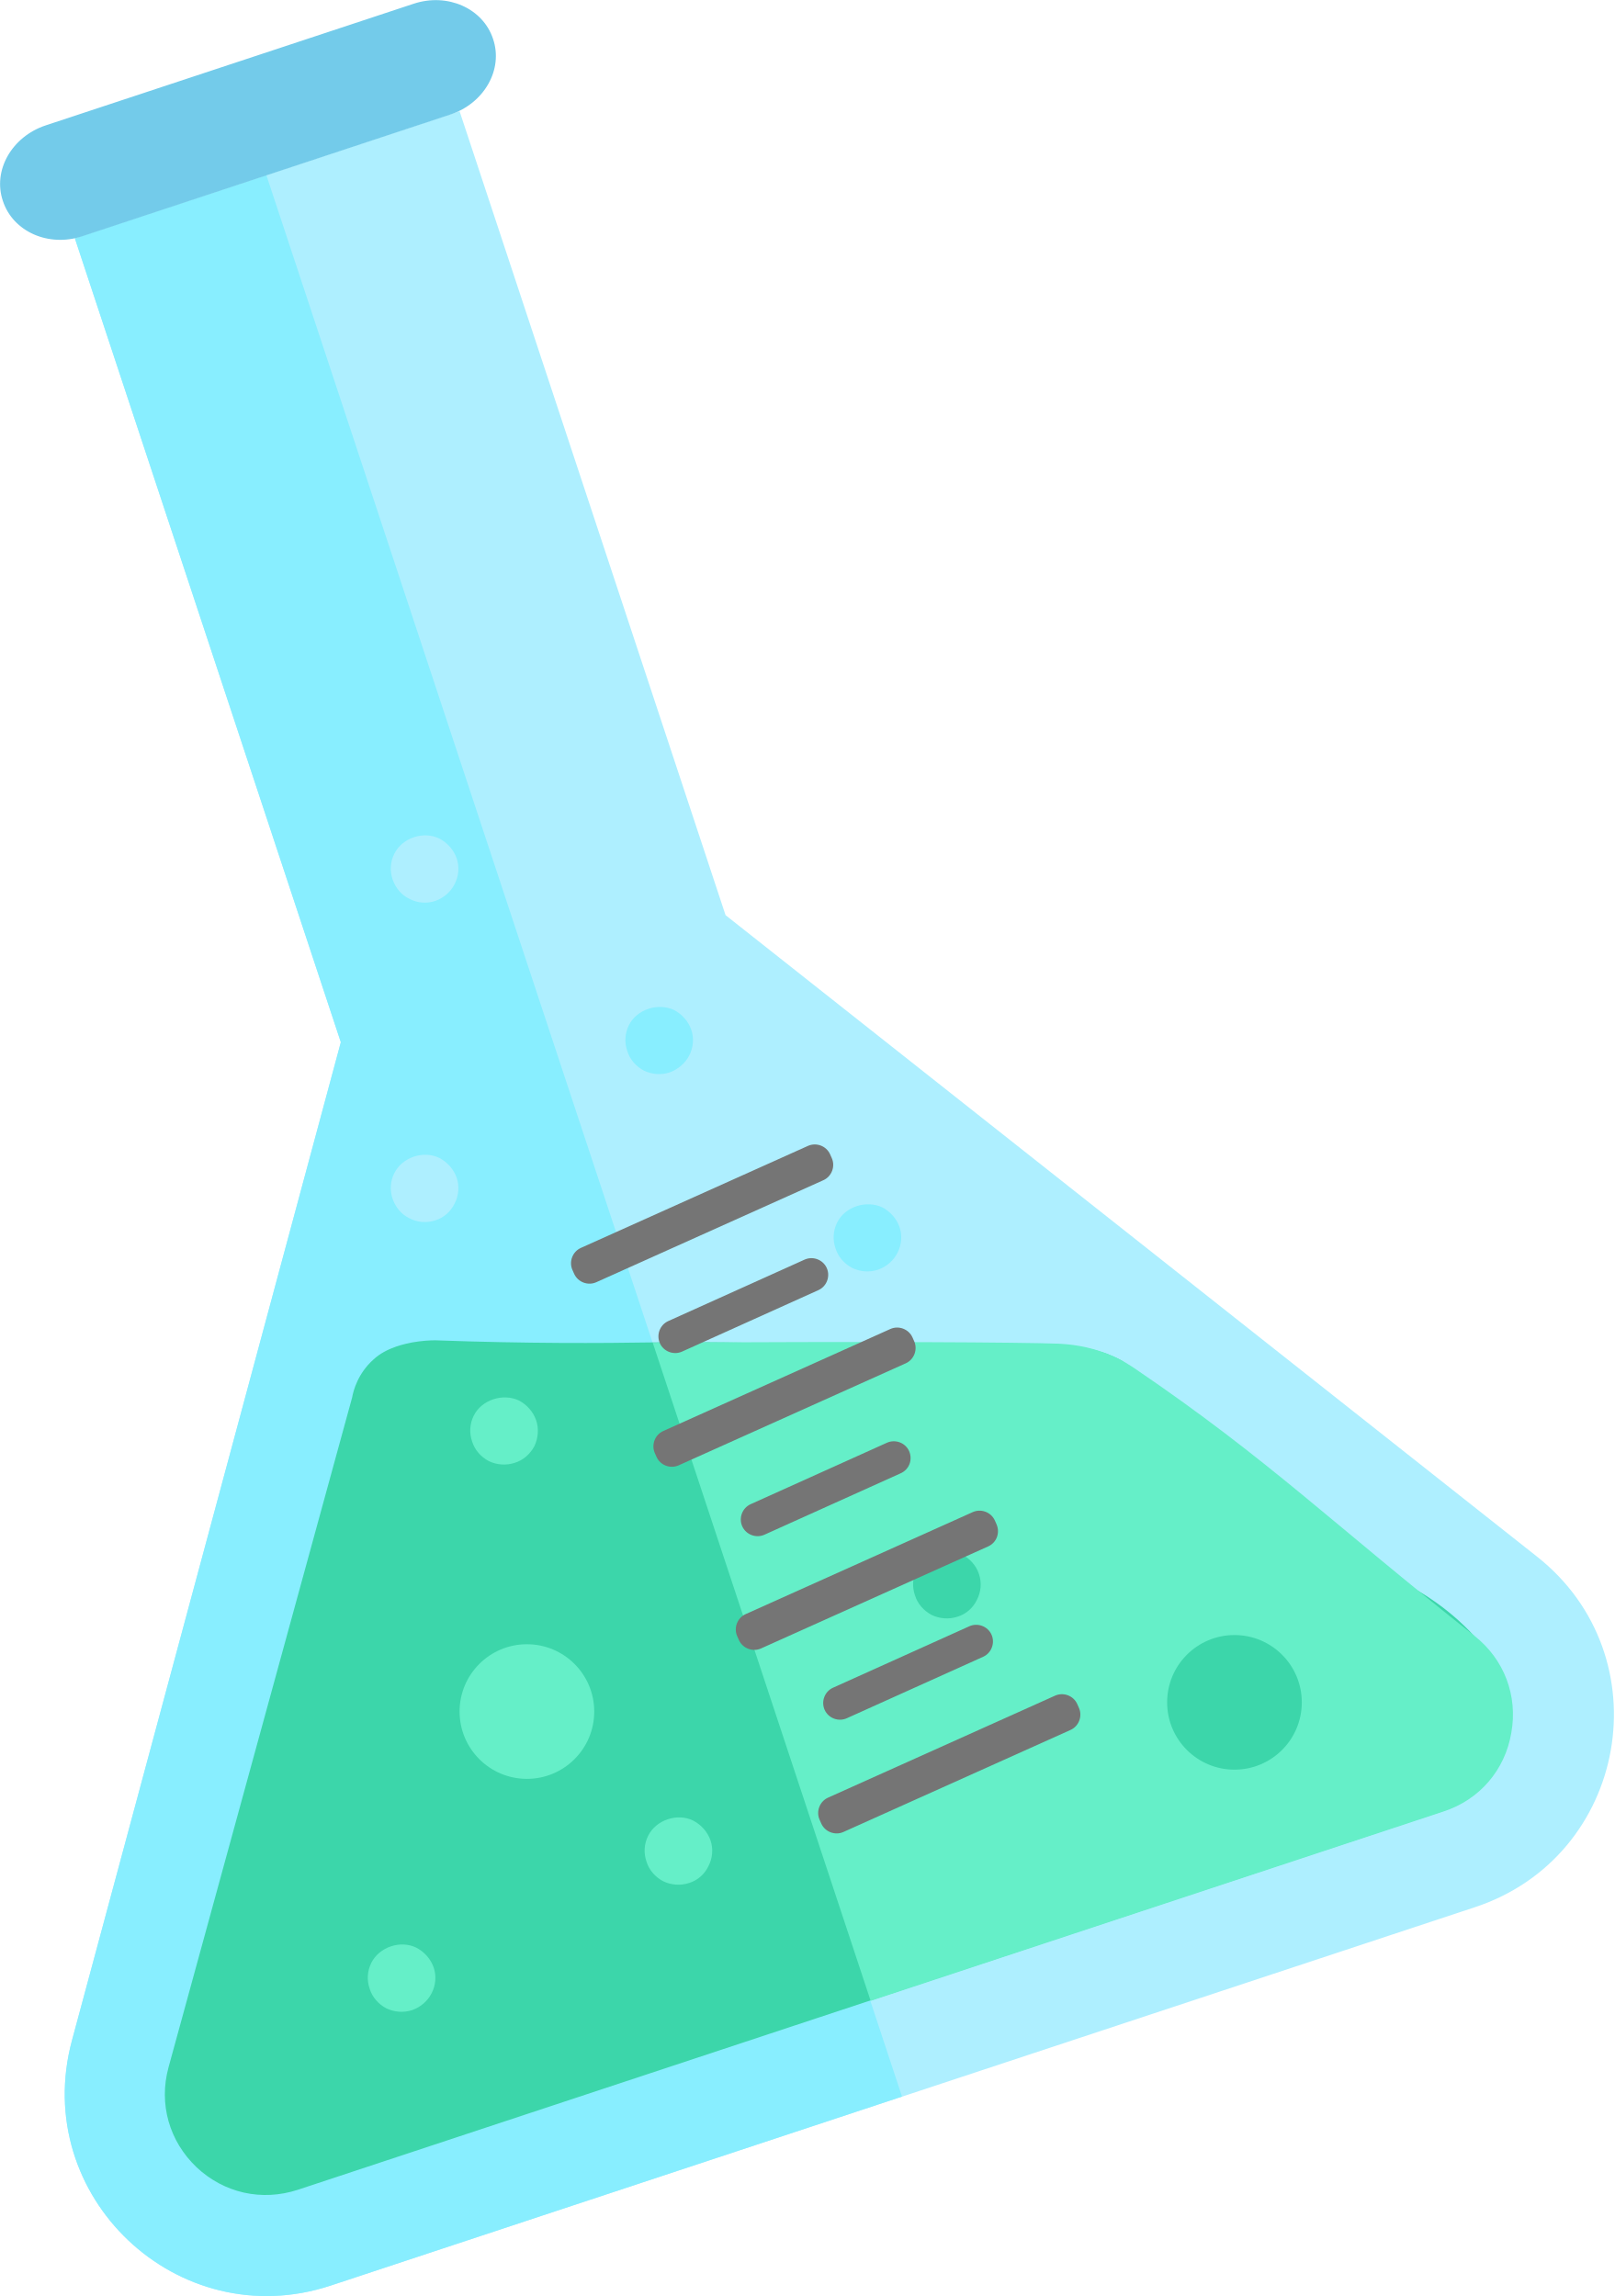
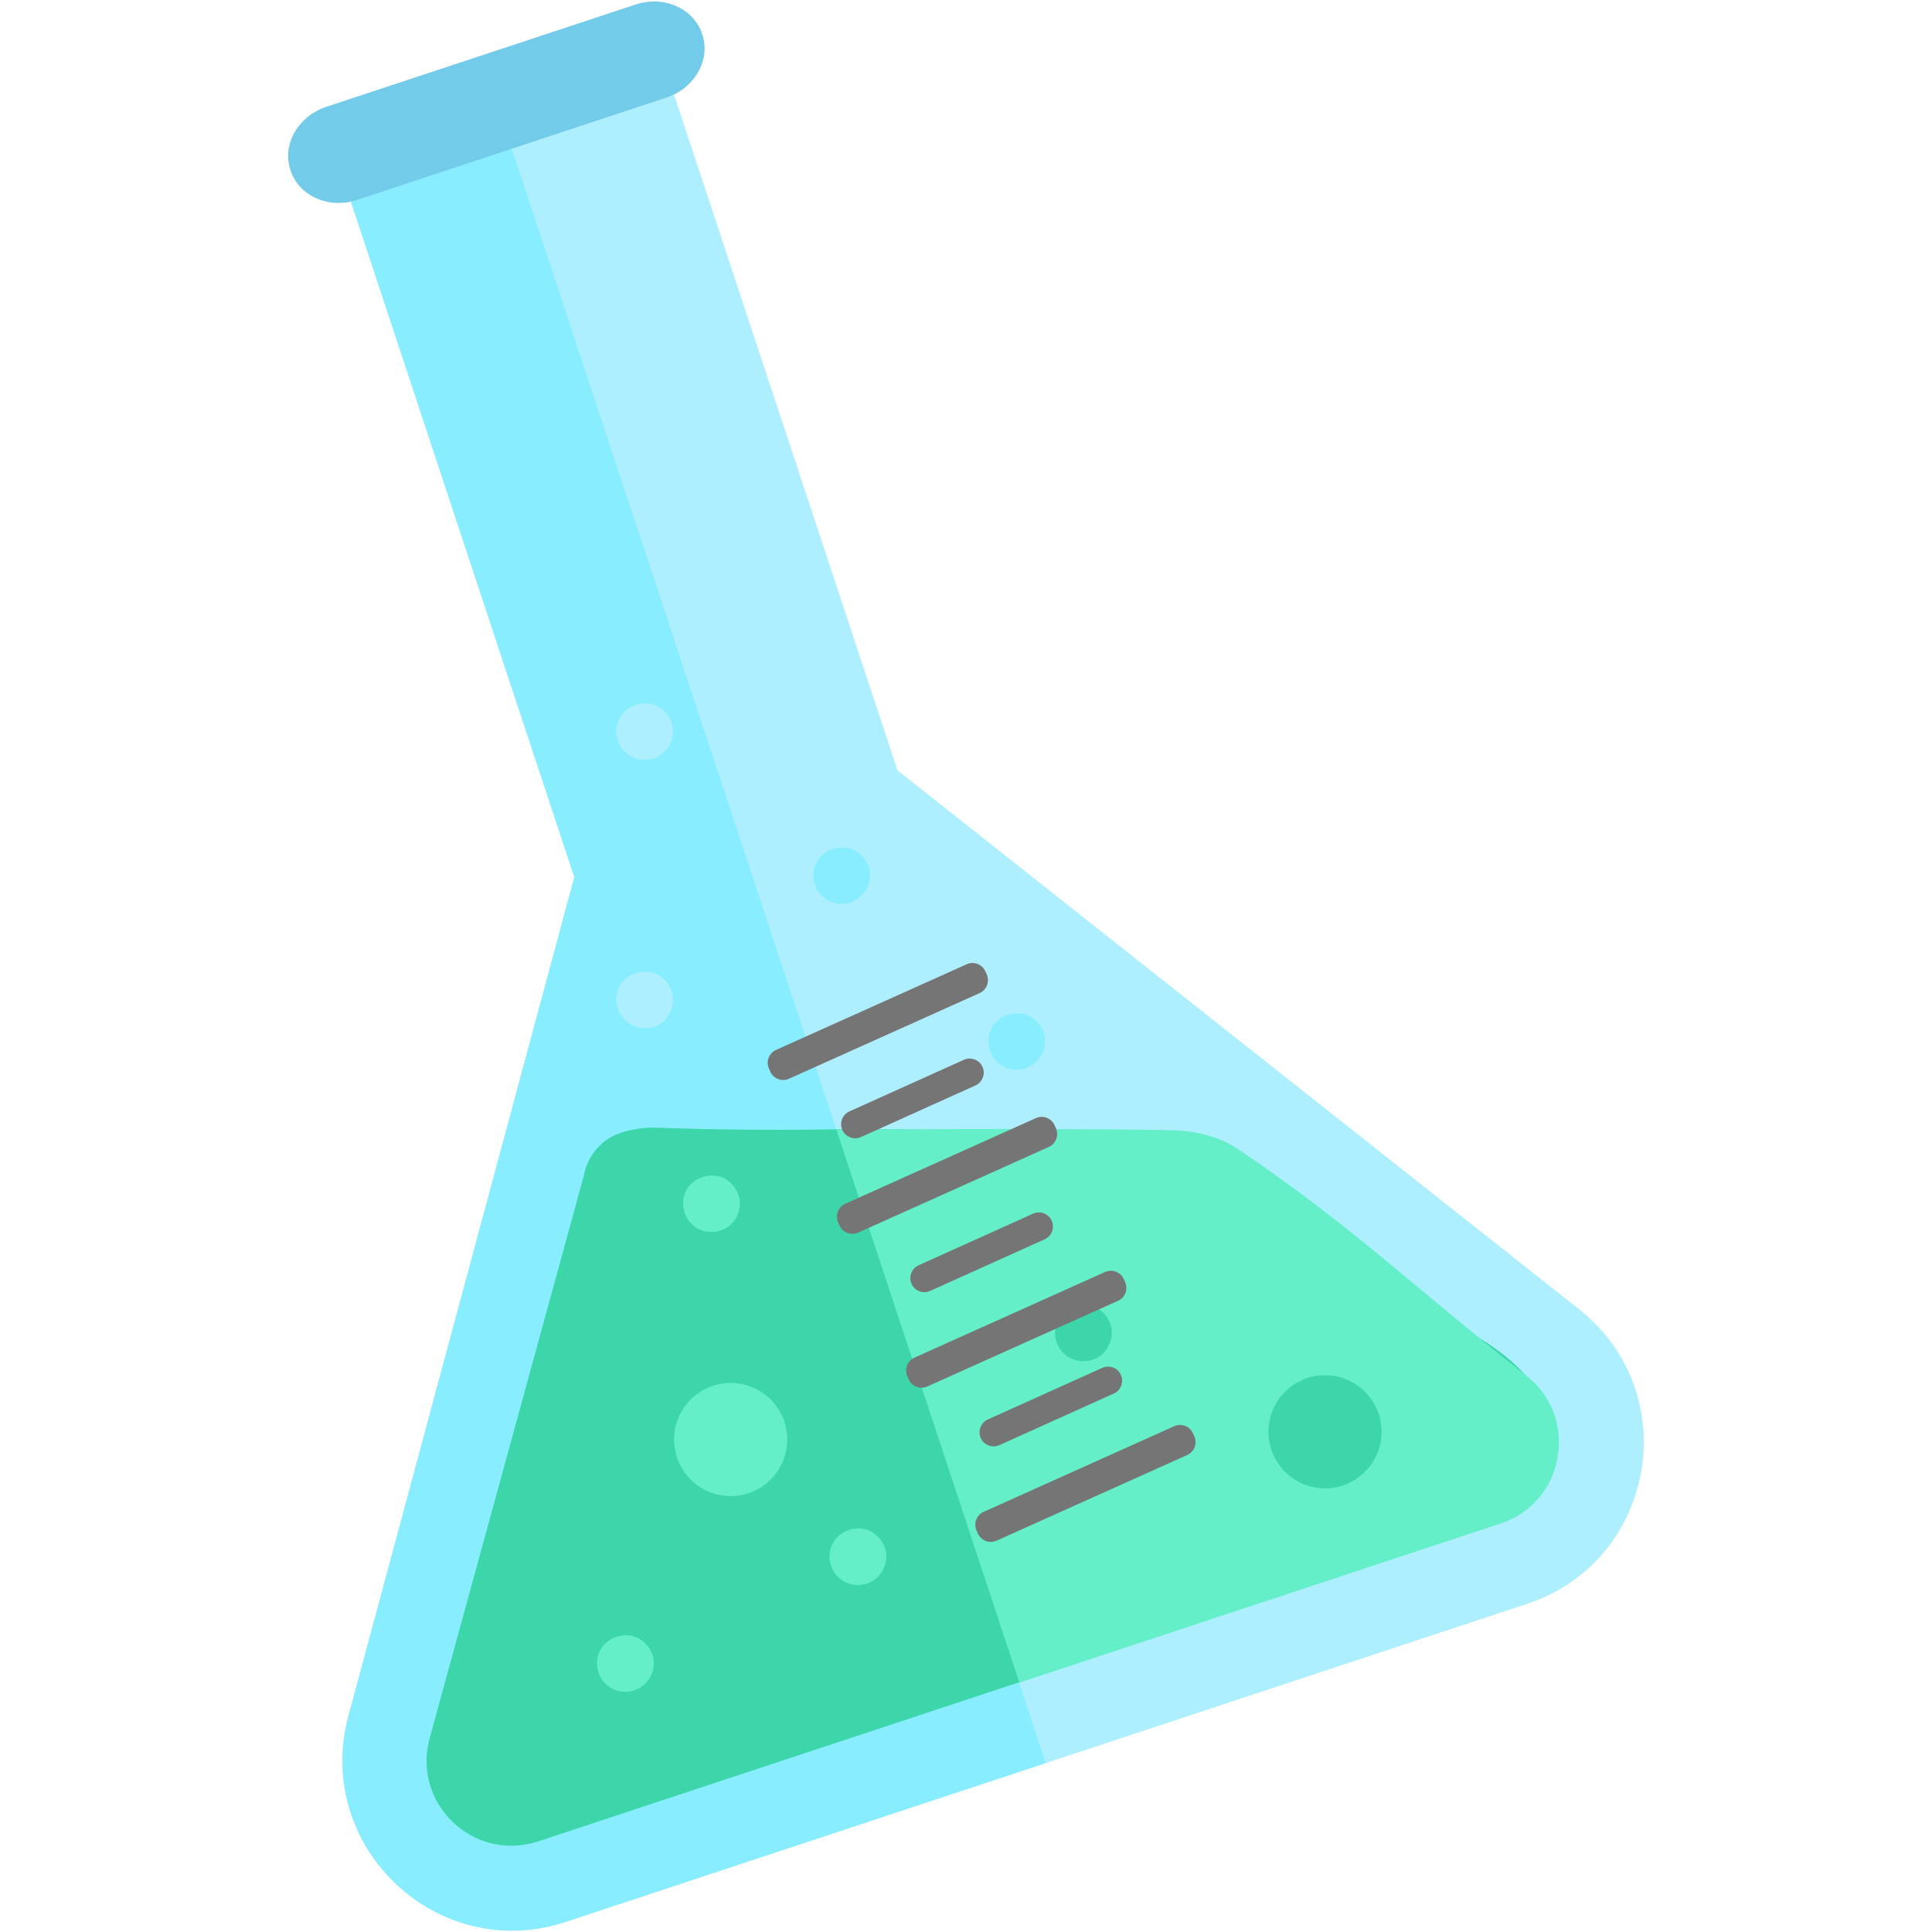
- <svg xmlns="http://www.w3.org/2000/svg" version="1.1" id="Layer_1" x="0px" y="0px" viewBox="0 0 386 549.2" style="enable-background:new 0 0 386 549.2;" xml:space="preserve">
+ <svg xmlns="http://www.w3.org/2000/svg" version="1.1" id="Layer_1" x="0px" y="0px" viewBox="0 0 550 550" style="enable-background:new 0 0 550 550;" xml:space="preserve">
  <style type="text/css">
	.st0{fill:#AEEFFF;}
	.st1{fill:#88EEFF;}
	.st2{fill:#3CD6AA;}
	.st3{fill:#65EFC8;}
	.st4{fill:#73CBEA;}
	.st5{fill:#757575;}
</style>
  <g>
-     <path class="st0" d="M367.5,372.3L173.5,218.9L109.9,26.6L17.9,57l63.6,192.3L17.2,488.1c-10,37.2,25.3,70.7,61.9,58.6l273.6-90.5   C389.3,444.1,397.8,396.2,367.5,372.3z" />
+     <path class="st0" d="M449.5,372.7l-194-153.4L191.9,27l-92,30.4l63.6,192.3L99.2,488.5c-10,37.2,25.3,70.7,61.9,58.6l273.6-90.5   C471.3,444.5,479.8,396.6,449.5,372.7z" />
  </g>
  <g>
-     <path class="st1" d="M63.7,41.9L17.9,57l63.6,192.3L17.2,488.1c-10,37.2,25.3,70.7,61.9,58.6l136.6-45.2L63.7,41.9L63.7,41.9z" />
+     <path class="st1" d="M145.7,42.3L99.9,57.4l63.6,192.3L99.2,488.5c-10,37.2,25.3,70.7,61.9,58.6l136.6-45.2L145.7,42.3L145.7,42.3z   " />
  </g>
-   <path class="st2" d="M352.5,391.3c-12.9-14-29.1-17.6-36.6-20.1c-13-4.3-30.2-15.3-47.3-45.5c-0.8-0.5-2-1.1-3.5-1.7  c-0.1-0.1-1.9-0.7-3.8-1.2c-6.5-1.6-11.7-1.3-13.4-1.3c-30.6,1.4-61.2-0.8-91.8-0.4c-12.2,0.2-30,0.3-52-0.5c-1.3,0-3.2,0.1-5.5,0.5  c-1.4,0.3-6.1,1.1-9.3,4.1c-3.7,3.3-4.8,7.4-5.1,9.1c-14.6,53.4-29.3,106.8-43.9,160.2c-2.4,8.8,0.2,17.7,6.7,23.9  c6.6,6.2,15.6,8.2,24.2,5.4l273.6-90.5c8.6-2.8,14.7-9.9,15.1-31.5C358.7,399.1,356.2,395.3,352.5,391.3z" />
+   <path class="st2" d="M434.5,391.7c-12.9-14-29.1-17.6-36.6-20.1c-13-4.3-30.2-15.3-47.3-45.5c-0.8-0.5-2-1.1-3.5-1.7  c-0.1-0.1-1.9-0.7-3.8-1.2c-6.5-1.6-11.7-1.3-13.4-1.3c-30.6,1.4-61.2-0.8-91.8-0.4c-12.2,0.2-30,0.3-52-0.5c-1.3,0-3.2,0.1-5.5,0.5  c-1.4,0.3-6.1,1.1-9.3,4.1c-3.7,3.3-4.8,7.4-5.1,9.1c-14.6,53.4-29.3,106.8-43.9,160.2c-2.4,8.8,0.2,17.7,6.7,23.9  c6.6,6.2,15.6,8.2,24.2,5.4l273.6-90.5c8.6-2.8,14.7-9.9,15.1-31.5C440.7,399.5,438.2,395.7,434.5,391.7z" />
  <g>
-     <path class="st3" d="M271.3,327.3c-0.8-0.5-2.7-1.9-5.6-3.1c-5.4-2.3-10.2-2.7-12.9-2.8c-7.5-0.3-45.1-0.6-96.7-0.2   c17.4,52.5,34.7,104.9,52.1,157.4l137-45.3c8.6-2.8,14.7-9.9,16.2-18.8c1.6-8.9-1.7-17.6-8.8-23.2   C318.7,364.5,303.4,349.1,271.3,327.3z" />
+     <path class="st3" d="M353.3,327.7c-0.8-0.5-2.7-1.9-5.6-3.1c-5.4-2.3-10.2-2.7-12.9-2.8c-7.5-0.3-45.1-0.6-96.7-0.2   c17.4,52.5,34.7,104.9,52.1,157.4l137-45.3c8.6-2.8,14.7-9.9,16.2-18.8c1.6-8.9-1.7-17.6-8.8-23.2   C400.7,364.9,385.4,349.5,353.3,327.7z" />
  </g>
  <g>
-     <path class="st4" d="M107.7,27.4l-88,29.1c-8.1,2.7-16.6-1.1-19-8.4l0,0C-1.8,40.8,2.8,32.7,10.9,30l88-29.1   c8.1-2.7,16.6,1.1,19,8.4l0,0C120.4,16.6,115.8,24.7,107.7,27.4z" />
+     <path class="st4" d="M189.7,27.8l-88,29.1c-8.1,2.7-16.6-1.1-19-8.4l0,0c-2.5-7.3,2.1-15.4,10.2-18.1l88-29.1   c8.1-2.7,16.6,1.1,19,8.4l0,0C202.4,17,197.8,25.1,189.7,27.8z" />
  </g>
  <g>
-     <circle class="st3" cx="126" cy="409.4" r="16.1" />
+     <circle class="st3" cx="208" cy="409.8" r="16.1" />
  </g>
  <g>
-     <circle class="st2" cx="295.2" cy="407.2" r="16.1" />
+     <circle class="st2" cx="377.2" cy="407.6" r="16.1" />
  </g>
  <g>
    <g>
-       <path class="st2" d="M229,386.7c-2.1,0.7-4.3,0.5-6.2-0.4c-1.9-1-3.4-2.7-4-4.7c-0.7-2-0.6-4.2,0.4-6.2c1.9-3.8,7-5.5,10.8-3.6    c1.9,1,3.4,2.6,4.1,4.7s0.5,4.3-0.5,6.2C232.7,384.6,231,386.1,229,386.7z" />
+       <path class="st2" d="M311,387.1c-2.1,0.7-4.3,0.5-6.2-0.4c-1.9-1-3.4-2.7-4-4.7c-0.7-2-0.6-4.2,0.4-6.2c1.9-3.8,7-5.5,10.8-3.6    c1.9,1,3.4,2.6,4.1,4.7s0.5,4.3-0.5,6.2C314.7,385,313,386.5,311,387.1z" />
    </g>
  </g>
  <g>
    <g>
-       <path class="st3" d="M123.1,349.9c-2.1,0.7-4.3,0.5-6.2-0.4c-1.9-1-3.4-2.7-4-4.7c-0.7-2-0.6-4.2,0.4-6.2c1.9-3.8,7-5.4,10.8-3.6    c1.9,1,3.4,2.7,4.1,4.7c0.7,2,0.5,4.3-0.4,6.2C126.8,347.8,125.1,349.3,123.1,349.9z" />
+       <path class="st3" d="M205.1,350.3c-2.1,0.7-4.3,0.5-6.2-0.4c-1.9-1-3.4-2.7-4-4.7c-0.7-2-0.6-4.2,0.4-6.2c1.9-3.8,7-5.4,10.8-3.6    c1.9,1,3.4,2.7,4.1,4.7c0.7,2,0.5,4.3-0.4,6.2C208.8,348.2,207.1,349.7,205.1,350.3z" />
    </g>
  </g>
  <g>
    <g>
-       <path class="st1" d="M160.2,256.5c-2.1,0.7-4.3,0.5-6.2-0.4c-1.9-1-3.4-2.7-4-4.7c-0.7-2-0.6-4.2,0.4-6.2c1.9-3.8,7-5.4,10.8-3.6    c1.9,1,3.4,2.7,4.1,4.7c0.7,2,0.5,4.3-0.5,6.2C163.9,254.3,162.1,255.8,160.2,256.5z" />
+       <path class="st1" d="M242.2,256.9c-2.1,0.7-4.3,0.5-6.2-0.4c-1.9-1-3.4-2.7-4-4.7c-0.7-2-0.6-4.2,0.4-6.2c1.9-3.8,7-5.4,10.8-3.6    c1.9,1,3.4,2.7,4.1,4.7c0.7,2,0.5,4.3-0.5,6.2C245.9,254.7,244.1,256.2,242.2,256.9z" />
    </g>
  </g>
  <g>
    <g>
-       <path class="st0" d="M104.1,215.5c-2.1,0.7-4.3,0.5-6.2-0.5c-1.9-0.9-3.3-2.6-4-4.6c-0.7-2-0.6-4.2,0.4-6.2    c1.9-3.8,7-5.5,10.8-3.6c1.9,1,3.4,2.7,4.1,4.7c0.7,2,0.5,4.3-0.5,6.2C107.8,213.3,106.1,214.8,104.1,215.5z" />
+       <path class="st0" d="M186.1,215.9c-2.1,0.7-4.3,0.5-6.2-0.5c-1.9-0.9-3.3-2.6-4-4.6c-0.7-2-0.6-4.2,0.4-6.2    c1.9-3.8,7-5.5,10.8-3.6c1.9,1,3.4,2.7,4.1,4.7c0.7,2,0.5,4.3-0.5,6.2C189.8,213.7,188.1,215.2,186.1,215.9z" />
    </g>
  </g>
  <g>
    <g>
-       <path class="st0" d="M104.1,291.9c-2.1,0.7-4.3,0.5-6.2-0.5c-1.9-0.9-3.3-2.6-4-4.6c-0.7-2-0.6-4.2,0.4-6.2    c1.9-3.8,7-5.5,10.8-3.6c1.9,1,3.4,2.7,4.1,4.7c0.7,2,0.5,4.3-0.5,6.2C107.8,289.8,106.1,291.3,104.1,291.9z" />
+       <path class="st0" d="M186.1,292.3c-2.1,0.7-4.3,0.5-6.2-0.5c-1.9-0.9-3.3-2.6-4-4.6c-0.7-2-0.6-4.2,0.4-6.2    c1.9-3.8,7-5.5,10.8-3.6c1.9,1,3.4,2.7,4.1,4.7c0.7,2,0.5,4.3-0.5,6.2C189.8,290.2,188.1,291.7,186.1,292.3z" />
    </g>
  </g>
  <g>
    <g>
-       <path class="st3" d="M164.8,450.4c-2.1,0.7-4.3,0.5-6.2-0.4c-1.9-1-3.4-2.7-4-4.7c-0.7-2-0.6-4.2,0.4-6.2c1.9-3.8,7-5.5,10.8-3.6    c1.9,1,3.4,2.7,4.1,4.7c0.7,2,0.5,4.3-0.5,6.2C168.5,448.3,166.8,449.8,164.8,450.4z" />
+       <path class="st3" d="M246.8,450.8c-2.1,0.7-4.3,0.5-6.2-0.4c-1.9-1-3.4-2.7-4-4.7c-0.7-2-0.6-4.2,0.4-6.2c1.9-3.8,7-5.5,10.8-3.6    c1.9,1,3.4,2.7,4.1,4.7c0.7,2,0.5,4.3-0.5,6.2C250.5,448.7,248.8,450.2,246.8,450.8z" />
    </g>
  </g>
  <g>
    <g>
-       <path class="st3" d="M98.6,480.8c-2.1,0.7-4.3,0.5-6.2-0.4c-1.9-1-3.4-2.7-4-4.7c-0.7-2-0.6-4.2,0.4-6.2c1.9-3.8,7-5.5,10.8-3.6    c1.9,1,3.4,2.7,4.1,4.7c0.7,2,0.5,4.3-0.5,6.2C102.3,478.6,100.6,480.1,98.6,480.8z" />
+       <path class="st3" d="M180.6,481.2c-2.1,0.7-4.3,0.5-6.2-0.4c-1.9-1-3.4-2.7-4-4.7c-0.7-2-0.6-4.2,0.4-6.2c1.9-3.8,7-5.5,10.8-3.6    c1.9,1,3.4,2.7,4.1,4.7c0.7,2,0.5,4.3-0.5,6.2C184.3,479,182.6,480.5,180.6,481.2z" />
    </g>
  </g>
  <g>
    <g>
-       <path class="st1" d="M210,303.7c-2.1,0.7-4.3,0.5-6.2-0.4c-1.9-1-3.4-2.7-4-4.7c-0.7-2-0.6-4.2,0.4-6.2c1.9-3.8,7-5.4,10.8-3.6    c1.9,1,3.4,2.7,4.1,4.7c0.7,2,0.5,4.3-0.5,6.2C213.7,301.5,212,303,210,303.7z" />
+       <path class="st1" d="M292,304.1c-2.1,0.7-4.3,0.5-6.2-0.4c-1.9-1-3.4-2.7-4-4.7c-0.7-2-0.6-4.2,0.4-6.2c1.9-3.8,7-5.4,10.8-3.6    c1.9,1,3.4,2.7,4.1,4.7c0.7,2,0.5,4.3-0.5,6.2C295.7,301.9,294,303.4,292,304.1z" />
    </g>
  </g>
-   <path class="st4" d="M81.5,249.3" />
+   <path class="st4" d="M163.5,249.7" />
  <g>
-     <path class="st5" d="M256,413.8l-54.3,24.4c-2,0.9-4.4,0-5.3-2l-0.4-0.9c-0.9-2,0-4.4,2-5.3l54.3-24.4c2-0.9,4.4,0,5.3,2l0.4,0.9   C258.9,410.5,258,412.9,256,413.8z" />
-     <path class="st5" d="M235.1,396.3l-32.6,14.7c-2,0.9-4.4,0-5.3-2l0,0c-0.9-2,0-4.4,2-5.3l32.6-14.7c2-0.9,4.4,0,5.3,2l0,0   C238,393,237.1,395.4,235.1,396.3z" />
-     <path class="st5" d="M236.3,369.9l-54.3,24.4c-2,0.9-4.4,0-5.3-2l-0.4-0.9c-0.9-2,0-4.4,2-5.3l54.3-24.4c2-0.9,4.4,0,5.3,2l0.4,0.9   C239.2,366.7,238.3,369,236.3,369.9z" />
-     <path class="st5" d="M215.4,352.4l-32.6,14.7c-2,0.9-4.4,0-5.3-2l0,0c-0.9-2,0-4.4,2-5.3l32.6-14.7c2-0.9,4.4,0,5.3,2v0   C218.3,349.2,217.4,351.5,215.4,352.4z" />
-     <path class="st5" d="M216.6,326.1l-54.3,24.4c-2,0.9-4.4,0-5.3-2l-0.4-0.9c-0.9-2,0-4.4,2-5.3l54.3-24.4c2-0.9,4.4,0,5.3,2l0.4,0.9   C219.5,322.8,218.6,325.2,216.6,326.1z" />
-     <path class="st5" d="M196.9,282.3l-54.3,24.4c-2,0.9-4.4,0-5.3-2l-0.4-0.9c-0.9-2,0-4.4,2-5.3l54.3-24.4c2-0.9,4.4,0,5.3,2l0.4,0.9   C199.8,279,198.9,281.4,196.9,282.3z" />
-     <path class="st5" d="M195.7,308.6l-32.6,14.7c-2,0.9-4.4,0-5.3-2l0,0c-0.9-2,0-4.4,2-5.3l32.6-14.7c2-0.9,4.4,0,5.3,2h0   C198.6,305.3,197.7,307.7,195.7,308.6z" />
+     <path class="st5" d="M338,414.2l-54.3,24.4c-2,0.9-4.4,0-5.3-2l-0.4-0.9c-0.9-2,0-4.4,2-5.3l54.3-24.4c2-0.9,4.4,0,5.3,2l0.4,0.9   C340.9,410.9,340,413.3,338,414.2z" />
+     <path class="st5" d="M317.1,396.7l-32.6,14.7c-2,0.9-4.4,0-5.3-2l0,0c-0.9-2,0-4.4,2-5.3l32.6-14.7c2-0.9,4.4,0,5.3,2l0,0   C320,393.4,319.1,395.8,317.1,396.7z" />
+     <path class="st5" d="M318.3,370.3L264,394.7c-2,0.9-4.4,0-5.3-2l-0.4-0.9c-0.9-2,0-4.4,2-5.3l54.3-24.4c2-0.9,4.4,0,5.3,2l0.4,0.9   C321.2,367.1,320.3,369.4,318.3,370.3z" />
+     <path class="st5" d="M297.4,352.8l-32.6,14.7c-2,0.9-4.4,0-5.3-2l0,0c-0.9-2,0-4.4,2-5.3l32.6-14.7c2-0.9,4.4,0,5.3,2l0,0   C300.3,349.6,299.4,351.9,297.4,352.8z" />
+     <path class="st5" d="M298.6,326.5l-54.3,24.4c-2,0.9-4.4,0-5.3-2l-0.4-0.9c-0.9-2,0-4.4,2-5.3l54.3-24.4c2-0.9,4.4,0,5.3,2l0.4,0.9   C301.5,323.2,300.6,325.6,298.6,326.5z" />
+     <path class="st5" d="M278.9,282.7l-54.3,24.4c-2,0.9-4.4,0-5.3-2l-0.4-0.9c-0.9-2,0-4.4,2-5.3l54.3-24.4c2-0.9,4.4,0,5.3,2l0.4,0.9   C281.8,279.4,280.9,281.8,278.9,282.7z" />
+     <path class="st5" d="M277.7,309l-32.6,14.7c-2,0.9-4.4,0-5.3-2l0,0c-0.9-2,0-4.4,2-5.3l32.6-14.7c2-0.9,4.4,0,5.3,2l0,0   C280.6,305.7,279.7,308.1,277.7,309z" />
  </g>
-   <path class="st2" d="M319.8,48.3" />
-   <path class="st2" d="M156.3,321.6" />
-   <path class="st1" d="M249.5,321.4" />
+   <path class="st2" d="M401.8,48.7" />
+   <path class="st2" d="M238.3,322" />
+   <path class="st1" d="M331.5,321.8" />
</svg>
